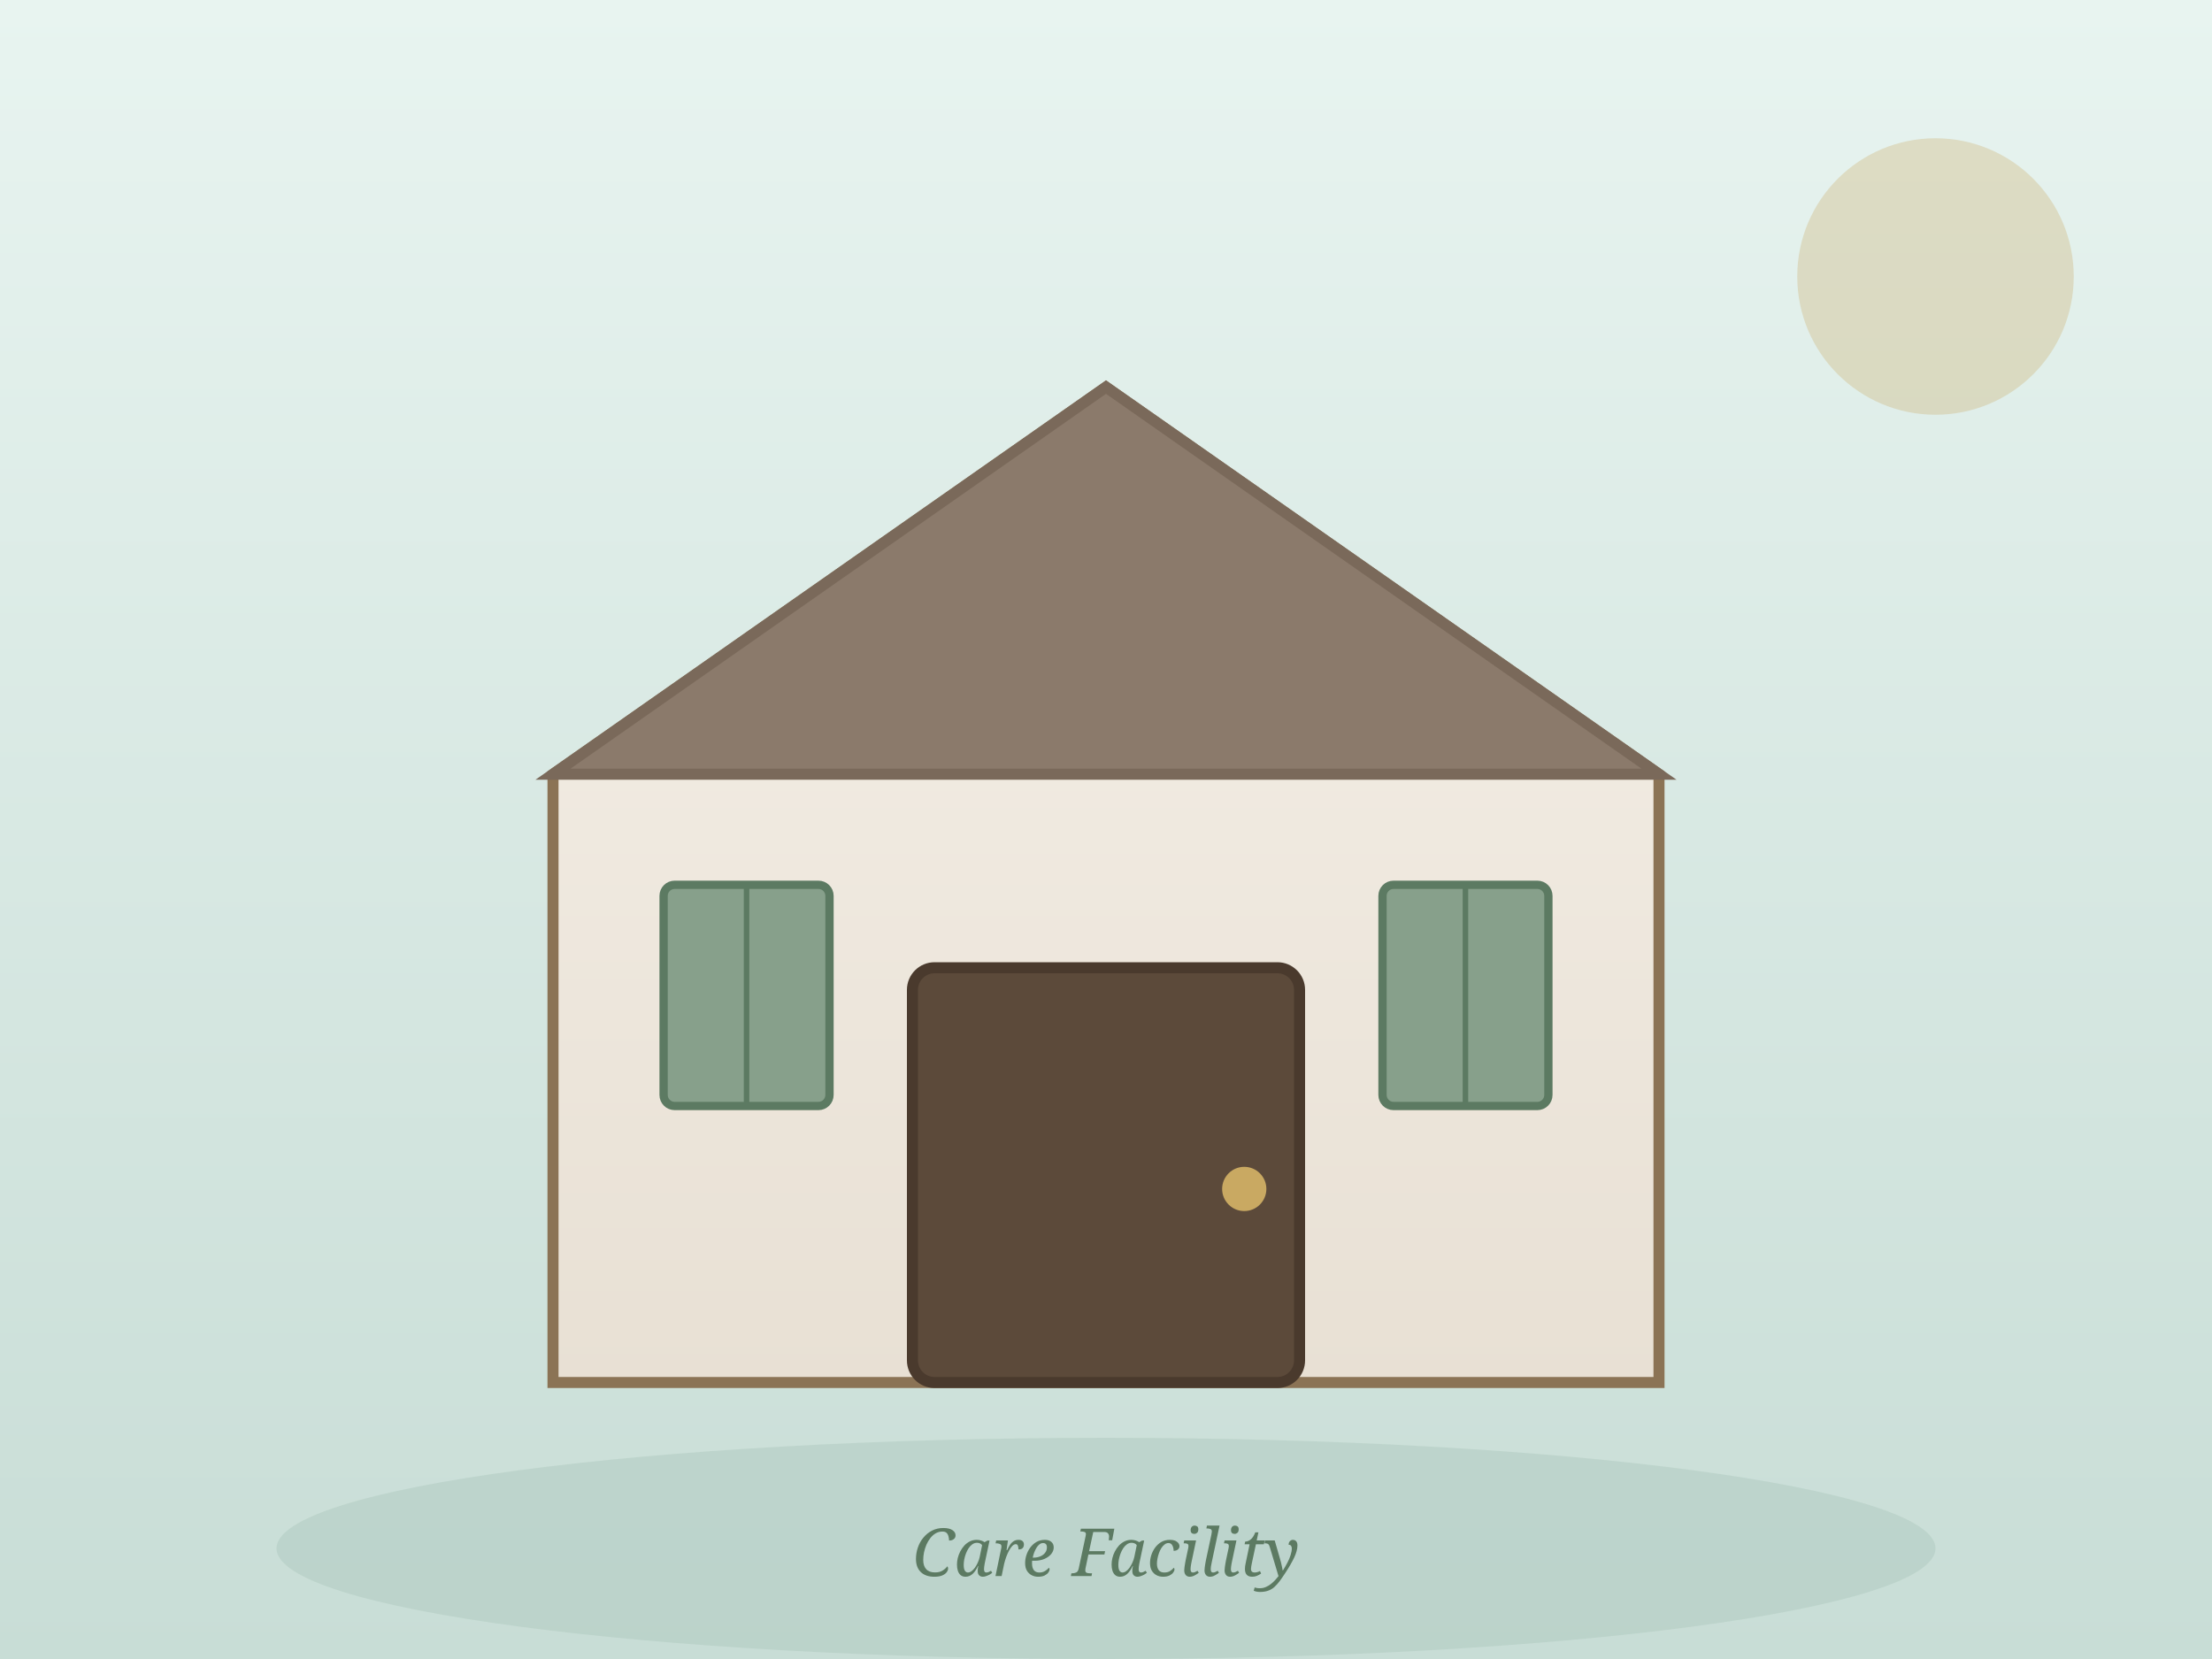
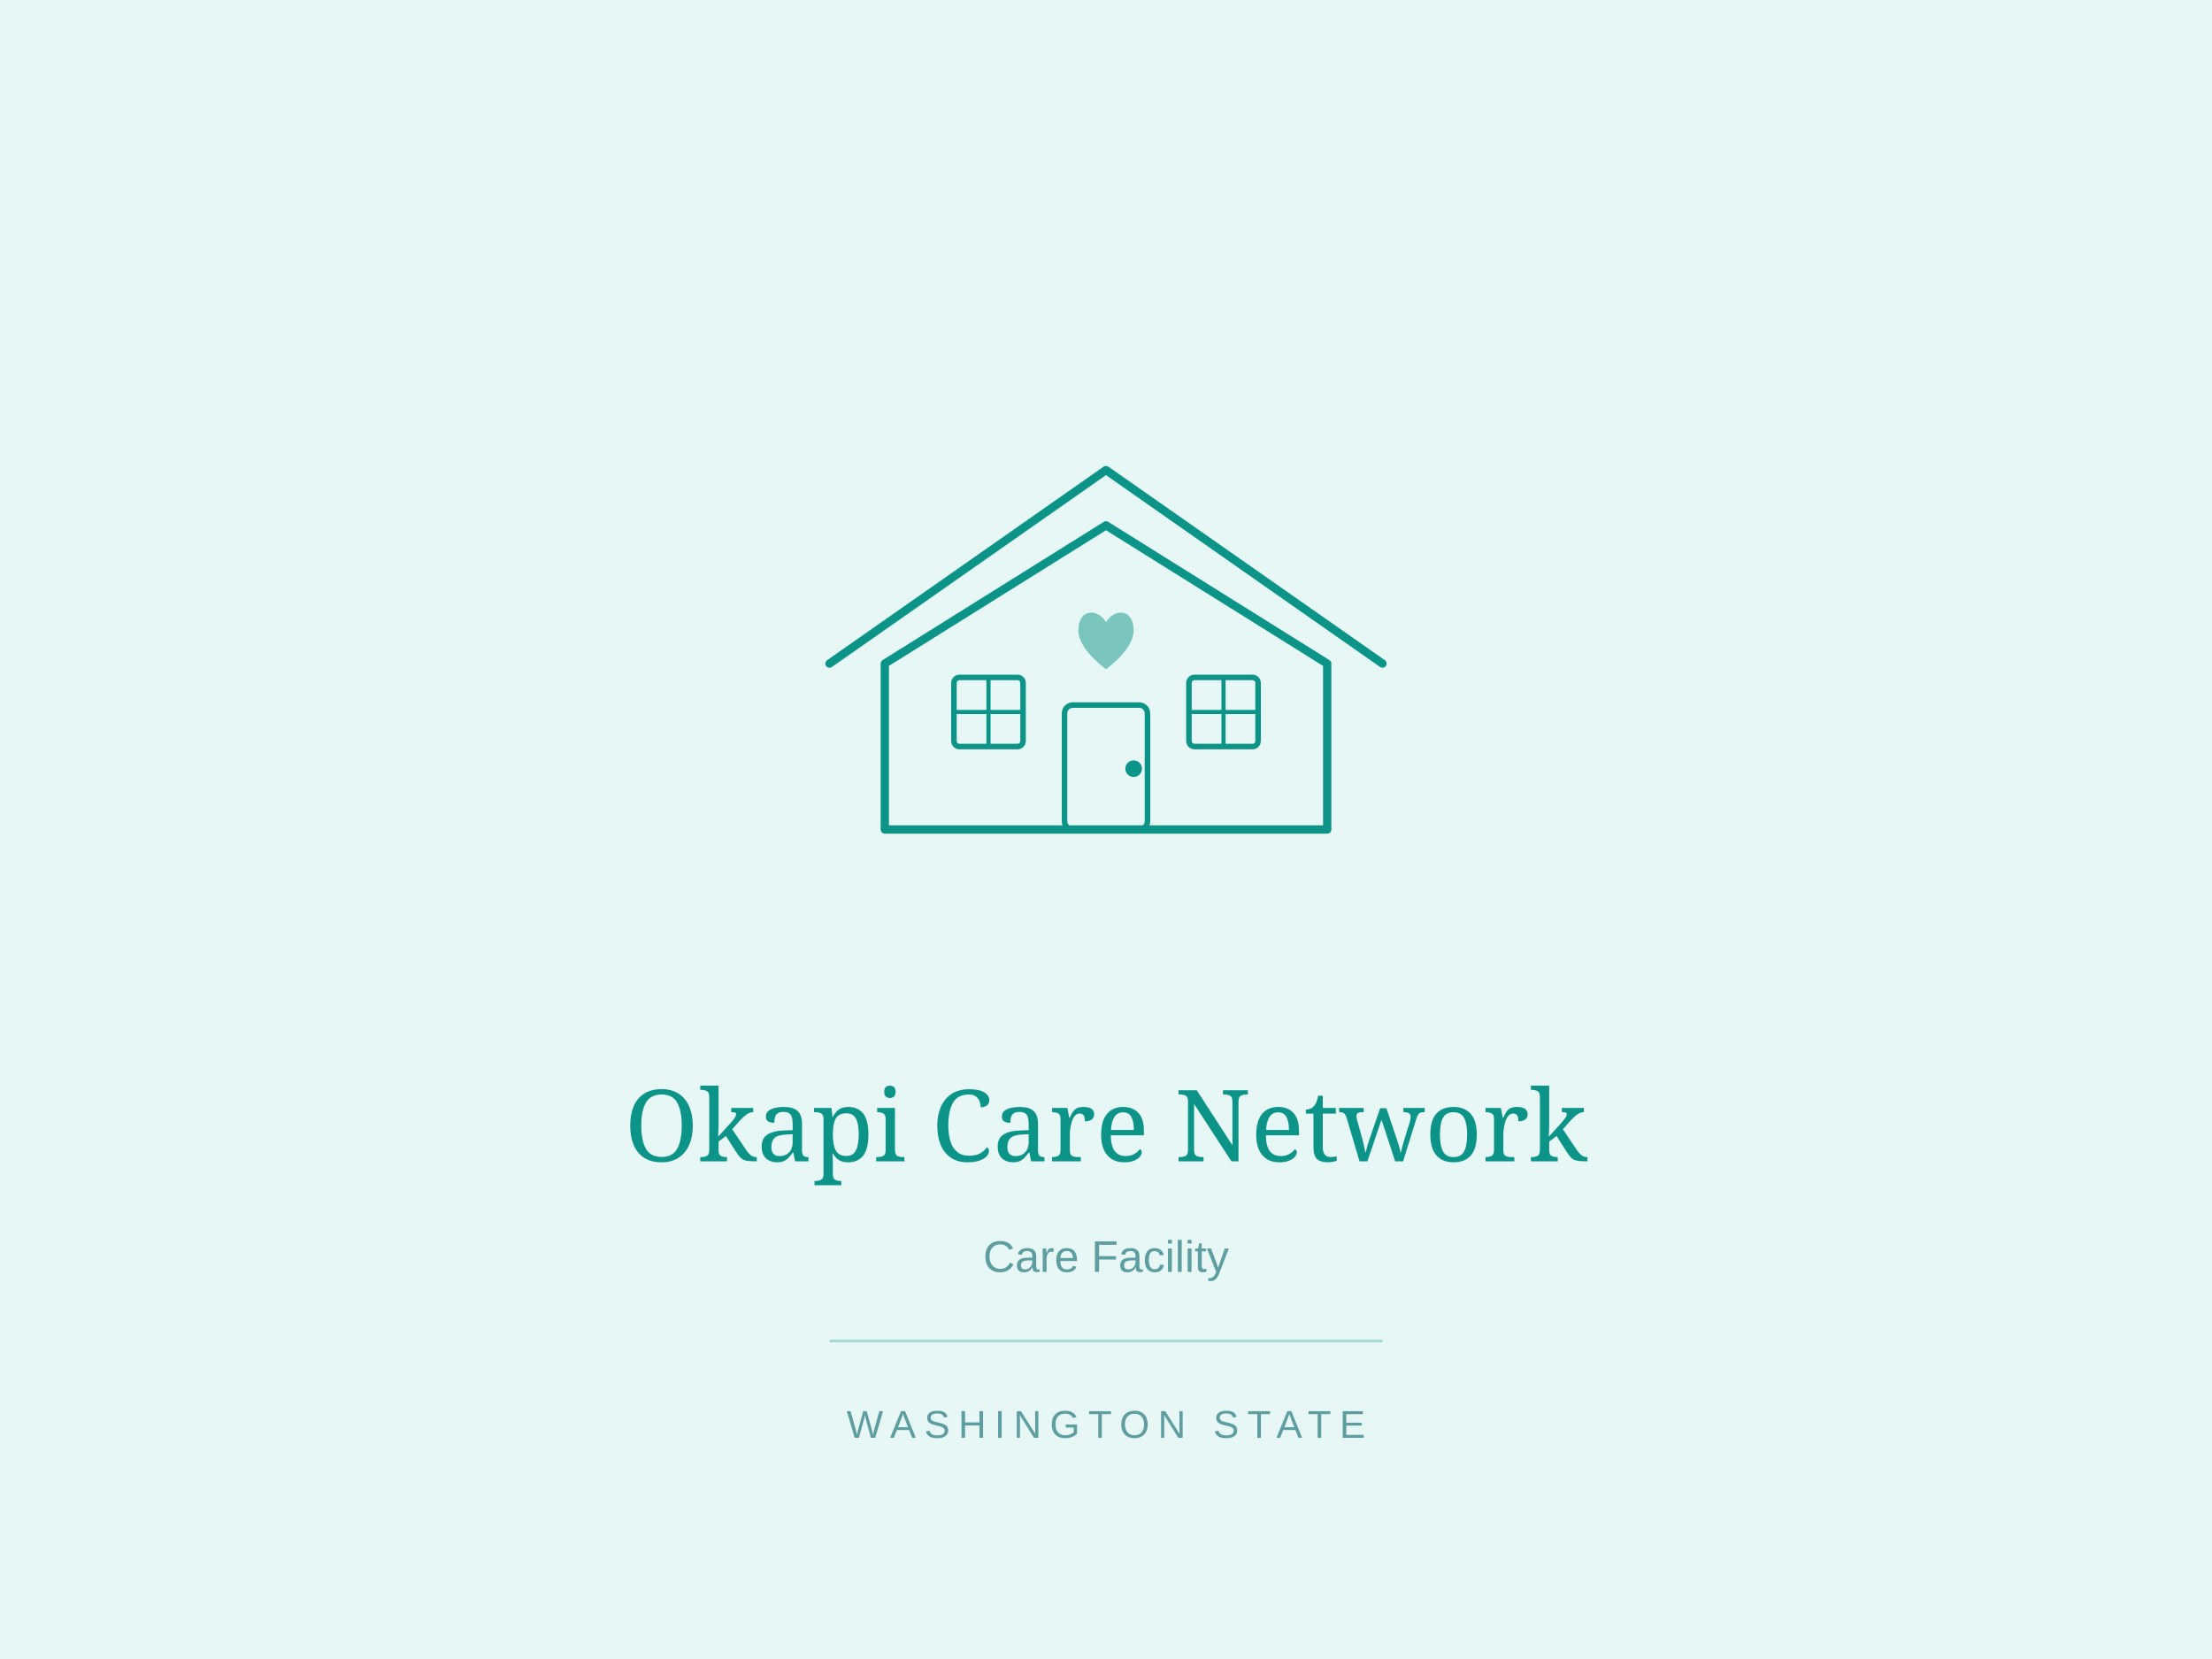
- <svg xmlns="http://www.w3.org/2000/svg" viewBox="0 0 400 300" fill="none">
-   <defs>
-     <linearGradient id="sky5" x1="0%" y1="0%" x2="0%" y2="100%">
-       <stop offset="0%" style="stop-color:#e8f4f0" />
-       <stop offset="100%" style="stop-color:#c8ddd6" />
-     </linearGradient>
-     <linearGradient id="home" x1="0%" y1="0%" x2="0%" y2="100%">
-       <stop offset="0%" style="stop-color:#f5f0e8" />
-       <stop offset="100%" style="stop-color:#e8e0d4" />
-     </linearGradient>
-   </defs>
-   <rect width="400" height="300" fill="url(#sky5)" />
-   <ellipse cx="200" cy="280" rx="150" ry="20" fill="#a8c4b8" opacity="0.4" />
-   <path d="M200 70 L300 140 L300 250 L100 250 L100 140 Z" fill="url(#home)" stroke="#8b7355" stroke-width="2" />
-   <path d="M200 70 L100 140 L300 140 Z" fill="#8b7a6b" stroke="#7a695a" stroke-width="2" />
-   <rect x="165" y="175" width="70" height="75" rx="4" fill="#5c4a3a" stroke="#4a3a2d" stroke-width="2" />
-   <circle cx="225" cy="215" r="4" fill="#c9a962" />
-   <rect x="120" y="160" width="30" height="40" rx="2" fill="#87a08b" stroke="#5c7a62" stroke-width="1.5" />
-   <line x1="135" y1="160" x2="135" y2="200" stroke="#5c7a62" stroke-width="1" />
-   <rect x="250" y="160" width="30" height="40" rx="2" fill="#87a08b" stroke="#5c7a62" stroke-width="1.5" />
-   <line x1="265" y1="160" x2="265" y2="200" stroke="#5c7a62" stroke-width="1" />
-   <circle cx="350" cy="50" r="25" fill="#c9a962" opacity="0.3" />
-   <text x="200" y="285" text-anchor="middle" fill="#5c7a62" font-family="serif" font-size="12" font-style="italic">Care Facility</text>
+ <svg xmlns="http://www.w3.org/2000/svg" width="800" height="600" viewBox="0 0 800 600">
+   <rect width="800" height="600" fill="#e6f7f5" />
+   <g transform="translate(400, 250)">
+     <path d="M-80 50 L-80 -10 L0 -60 L80 -10 L80 50 Z" fill="none" stroke="#0d9488" stroke-width="3" stroke-linecap="round" stroke-linejoin="round" />
+     <path d="M-100 -10 L0 -80 L100 -10" fill="none" stroke="#0d9488" stroke-width="3" stroke-linecap="round" stroke-linejoin="round" />
+     <rect x="-15" y="5" width="30" height="45" rx="3" fill="none" stroke="#0d9488" stroke-width="2" />
+     <circle cx="10" cy="28" r="3" fill="#0d9488" />
+     <rect x="-55" y="-5" width="25" height="25" rx="2" fill="none" stroke="#0d9488" stroke-width="2" />
+     <line x1="-42.5" y1="-5" x2="-42.5" y2="20" stroke="#0d9488" stroke-width="1.5" />
+     <line x1="-55" y1="7.5" x2="-30" y2="7.5" stroke="#0d9488" stroke-width="1.5" />
+     <rect x="30" y="-5" width="25" height="25" rx="2" fill="none" stroke="#0d9488" stroke-width="2" />
+     <line x1="42.5" y1="-5" x2="42.5" y2="20" stroke="#0d9488" stroke-width="1.5" />
+     <line x1="30" y1="7.5" x2="55" y2="7.5" stroke="#0d9488" stroke-width="1.5" />
+     <path d="M0 -25               C-3 -30 -10 -30 -10 -22               C-10 -15 0 -8 0 -8               C0 -8 10 -15 10 -22               C10 -30 3 -30 0 -25 Z" fill="#0d9488" opacity="0.5" />
+   </g>
+   <text x="400" y="420" text-anchor="middle" font-family="Georgia, serif" font-size="36" font-weight="500" fill="#0d9488">
+     Okapi Care Network
+   </text>
+   <text x="400" y="460" text-anchor="middle" font-family="Arial, sans-serif" font-size="16" fill="#5f9ea0">
+     Care Facility
+   </text>
+   <line x1="300" y1="485" x2="500" y2="485" stroke="#0d9488" stroke-width="1" opacity="0.3" />
+   <text x="400" y="520" text-anchor="middle" font-family="Arial, sans-serif" font-size="14" fill="#5f9ea0" letter-spacing="3">
+     WASHINGTON STATE
+   </text>
</svg>
